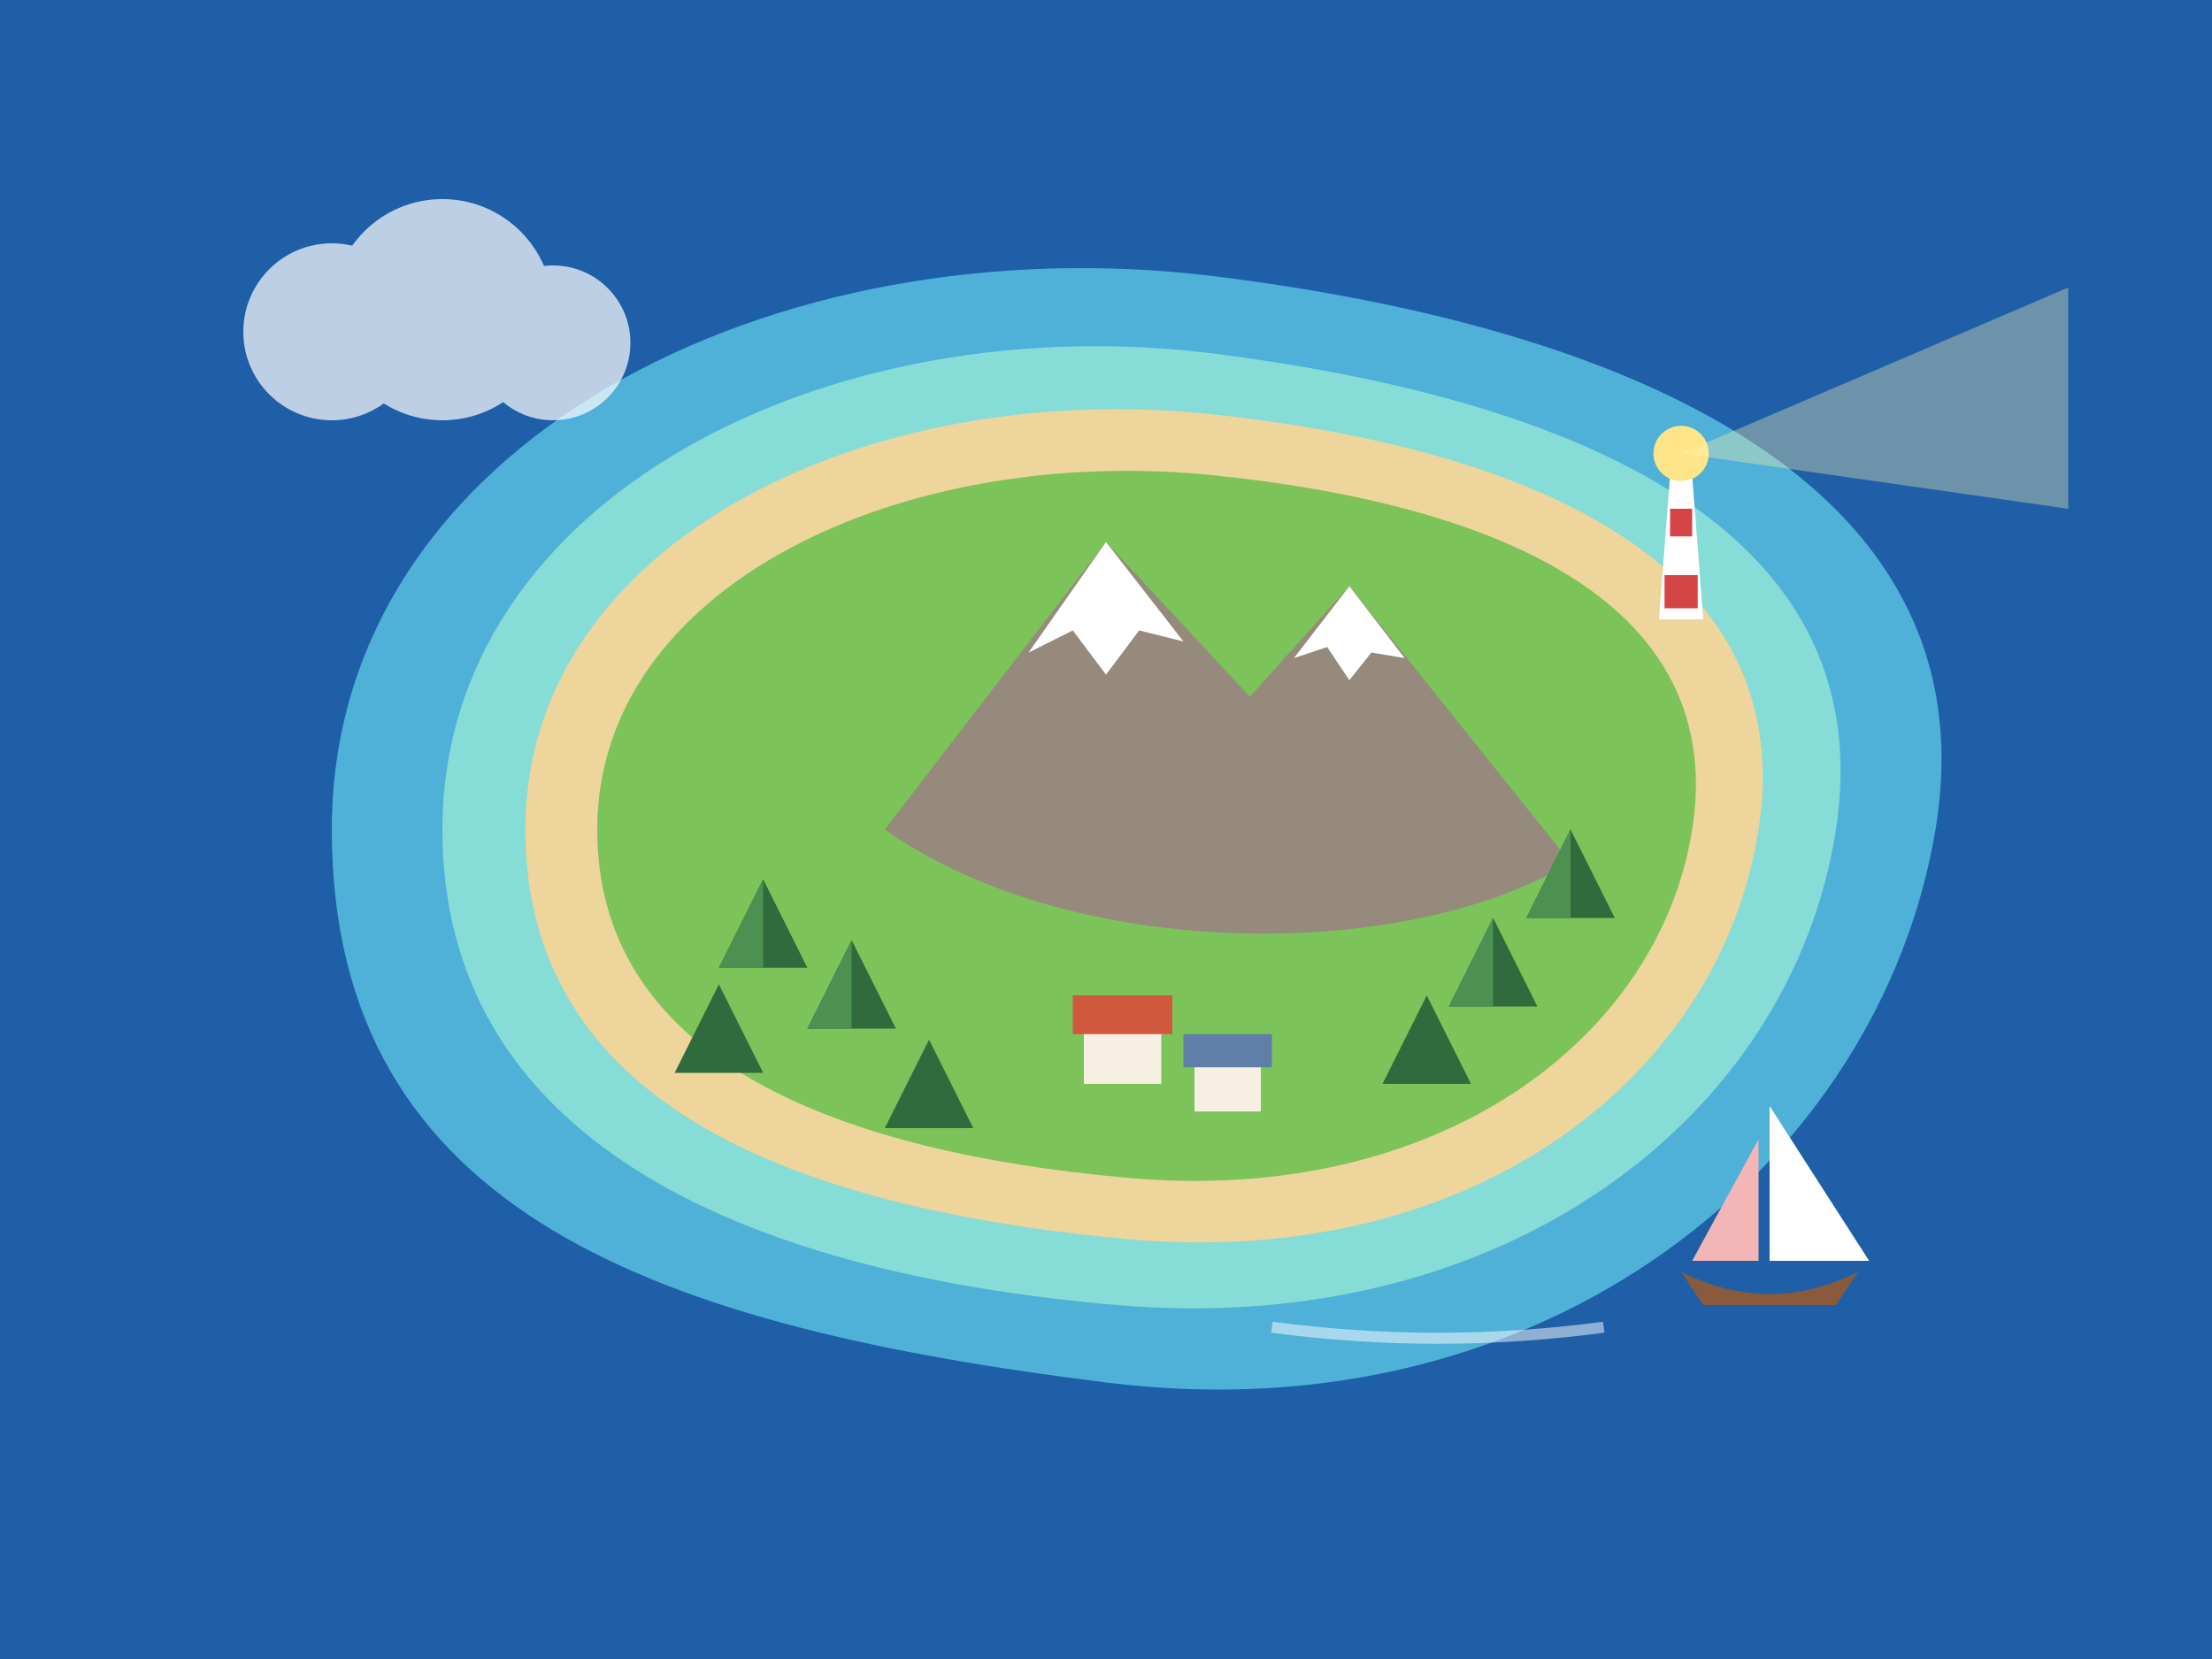
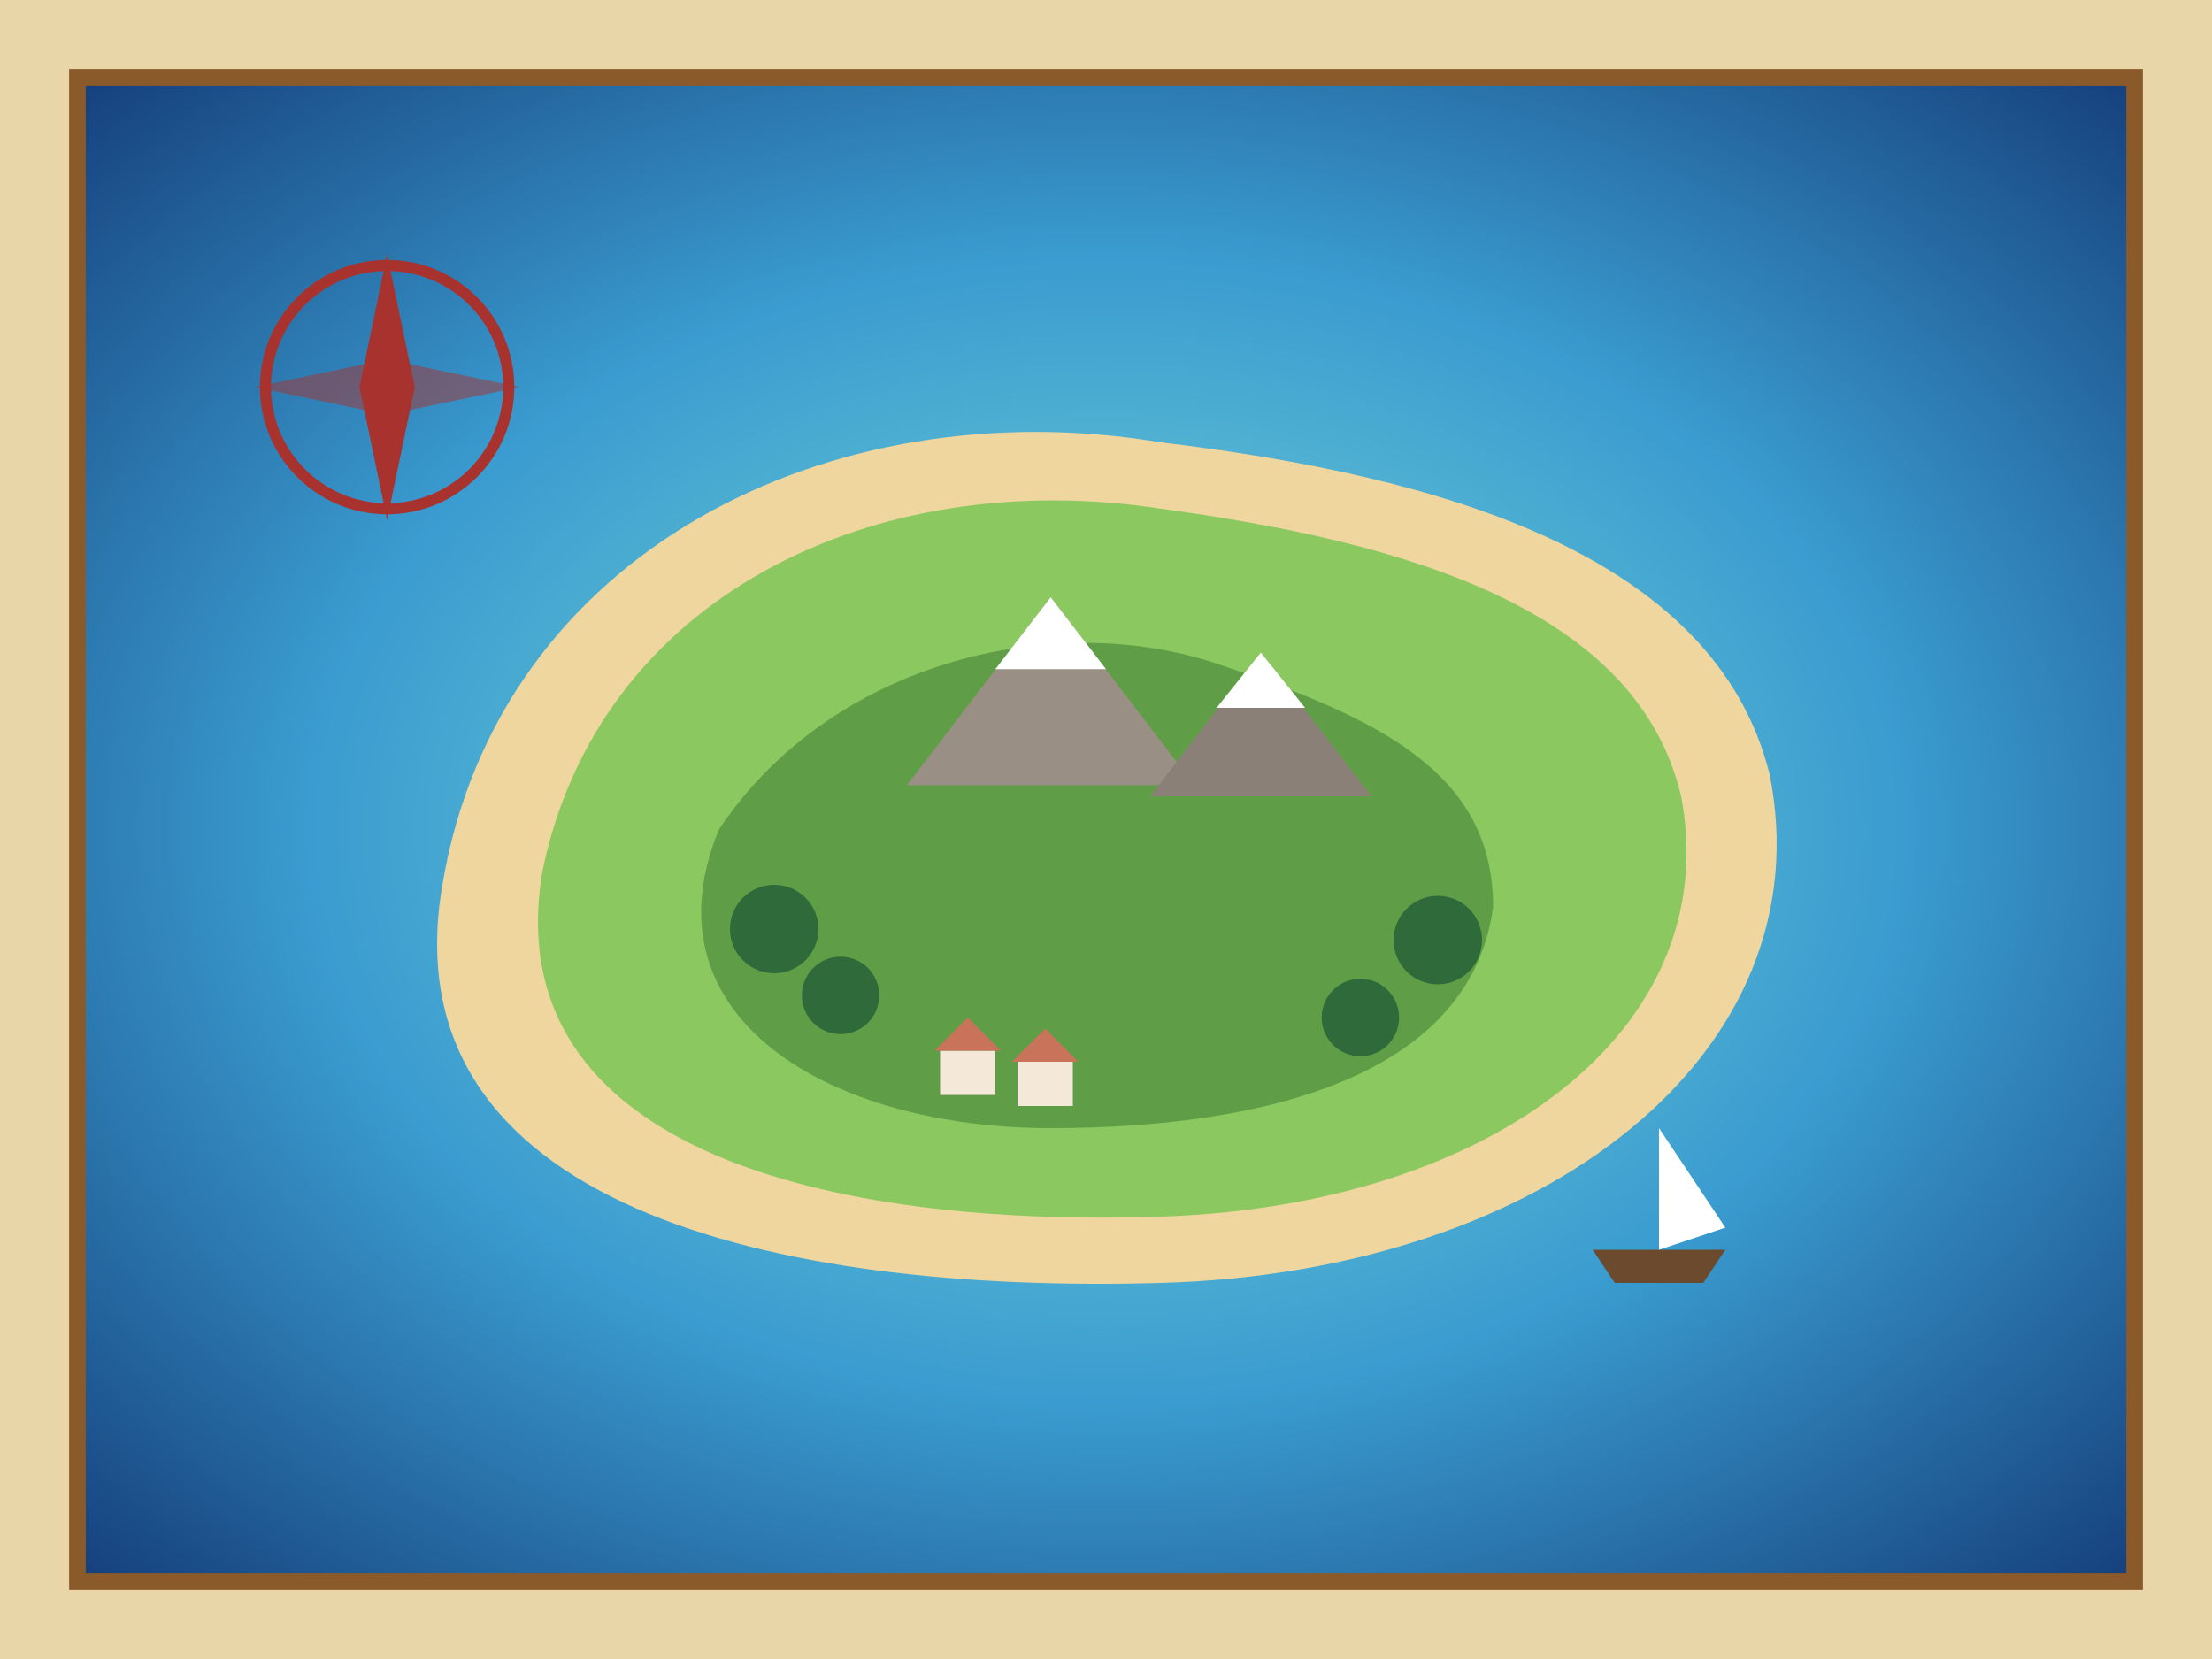
<svg xmlns="http://www.w3.org/2000/svg" viewBox="0 0 400 300">
-   <rect width="400" height="300" fill="#1e5fa8" />
-   <path d="M60 150c0-70 80-110 160-100s140 40 130 100-70 110-150 100S60 220 60 150z" fill="#4fb0d8" />
-   <path d="M80 150c0-60 70-95 140-86s120 34 112 86-60 92-130 86S80 205 80 150z" fill="#86dcd6" />
-   <path d="M95 150c0-52 62-82 125-75s105 30 98 75-52 80-115 74S95 198 95 150z" fill="#eed59c" />
-   <path d="M108 150c0-44 55-70 112-64s92 26 86 64-46 68-102 63-96-23-96-63z" fill="#7cc35a" />
-   <path d="M160 150l40-52 26 28 18-20 40 50c-30 18-90 18-124-6z" fill="#958a7c" />
-   <path d="M200 98l14 18-8-2-6 8-6-8-8 4z" fill="#fff" />
-   <path d="M244 106l10 13-6-1-4 5-4-6-6 2z" fill="#fff" />
-   <g fill="#2f6b3c">
-     <path d="M130 175l8-16 8 16zM146 186l8-16 8 16zM122 194l8-16 8 16zM262 182l8-16 8 16zM276 166l8-16 8 16zM250 196l8-16 8 16zM160 204l8-16 8 16z" />
+   <defs>
+     <radialGradient id="s" cx=".5" cy=".5" r=".7">
+       <stop offset="0" stop-color="#7edcd6" />
+       <stop offset=".55" stop-color="#3a9cd0" />
+       <stop offset="1" stop-color="#16427e" />
+     </radialGradient>
+   </defs>
+   <rect width="400" height="300" fill="#e8d6a8" />
+   <rect x="14" y="14" width="372" height="272" fill="url(#s)" stroke="#8a5a2a" stroke-width="3" />
+   <path d="M80 160c10-60 70-90 130-80 50 6 100 20 110 60 10 50-40 90-110 92-70 2-140-14-130-72z" fill="#eed69e" />
+   <path d="M98 158c10-50 60-74 112-66 44 6 86 18 94 52 8 42-34 74-94 76-60 2-120-12-112-62z" fill="#8cc860" />
+   <path d="M130 150c20-30 60-40 90-30 30 10 50 20 50 44-4 30-40 40-80 40-40 0-74-20-60-54z" fill="#5f9e46" />
+   <path d="M190 108l26 34h-52z" fill="#9a8f84" />
+   <path d="M190 108l10 13h-20z" fill="#fff" />
+   <path d="M228 118l20 26h-40z" fill="#8a8077" />
+   <path d="M228 118l8 10h-16z" fill="#fff" />
+   <g fill="#2f6a3a">
+     <circle cx="140" cy="168" r="8" />
+     <circle cx="152" cy="180" r="7" />
+     <circle cx="260" cy="170" r="8" />
+     <circle cx="246" cy="184" r="7" />
  </g>
-   <g fill="#4c9152">
-     <path d="M138 159l-8 16h8zM154 170l-8 16h8zM270 166l-8 16h8zM284 150l-8 16h8z" />
+   <g transform="translate(170 190)">
+     <rect width="10" height="8" fill="#f4e9d8" />
+     <path d="M-1 0l6-6 6 6z" fill="#c9745a" />
+     <rect x="14" y="2" width="10" height="8" fill="#f4e9d8" />
+     <path d="M13 2l6-6 6 6z" fill="#c9745a" />
  </g>
-   <rect x="196" y="186" width="14" height="10" fill="#f6efe2" />
-   <rect x="194" y="180" width="18" height="7" fill="#d0583e" />
-   <rect x="216" y="192" width="12" height="9" fill="#f6efe2" />
-   <rect x="214" y="187" width="16" height="6" fill="#5f7ea8" />
-   <path d="M300 112h8l-2-26h-4z" fill="#fff" />
-   <path d="M301 104h6v6h-6zM302 92h4v5h-4z" fill="#d64545" />
-   <circle cx="304" cy="82" r="5" fill="#ffe58a" />
-   <path d="M304 82l70-30v40z" fill="#fff3b0" opacity=".35" />
-   <g transform="translate(320 230)">
-     <path d="M-16 0q16 8 32 0l-4 6h-24z" fill="#8a5a3c" />
-     <path d="M0-30v28h18z" fill="#fff" />
-     <path d="M-2-24v22h-12z" fill="#f2b6b6" />
+   <g transform="translate(300 220)">
+     <path d="M-12 6h24l-4 6h-16z" fill="#6b4a2e" />
+     <path d="M0 6v-22l12 18z" fill="#fff" />
  </g>
-   <path d="M290 240q-30 4-60 0" stroke="#fff" stroke-opacity=".5" stroke-width="2" fill="none" />
-   <g fill="#fff" opacity=".7">
-     <circle cx="60" cy="60" r="16" />
-     <circle cx="80" cy="56" r="20" />
-     <circle cx="100" cy="62" r="14" />
+   <g transform="translate(70 70)" fill="#a8322d">
+     <circle r="22" fill="none" stroke="#a8322d" stroke-width="2" />
+     <path d="M0-24l5 24-5 24-5-24z" />
+     <path d="M-24 0l24-5 24 5-24 5z" opacity=".5" />
  </g>
</svg>
